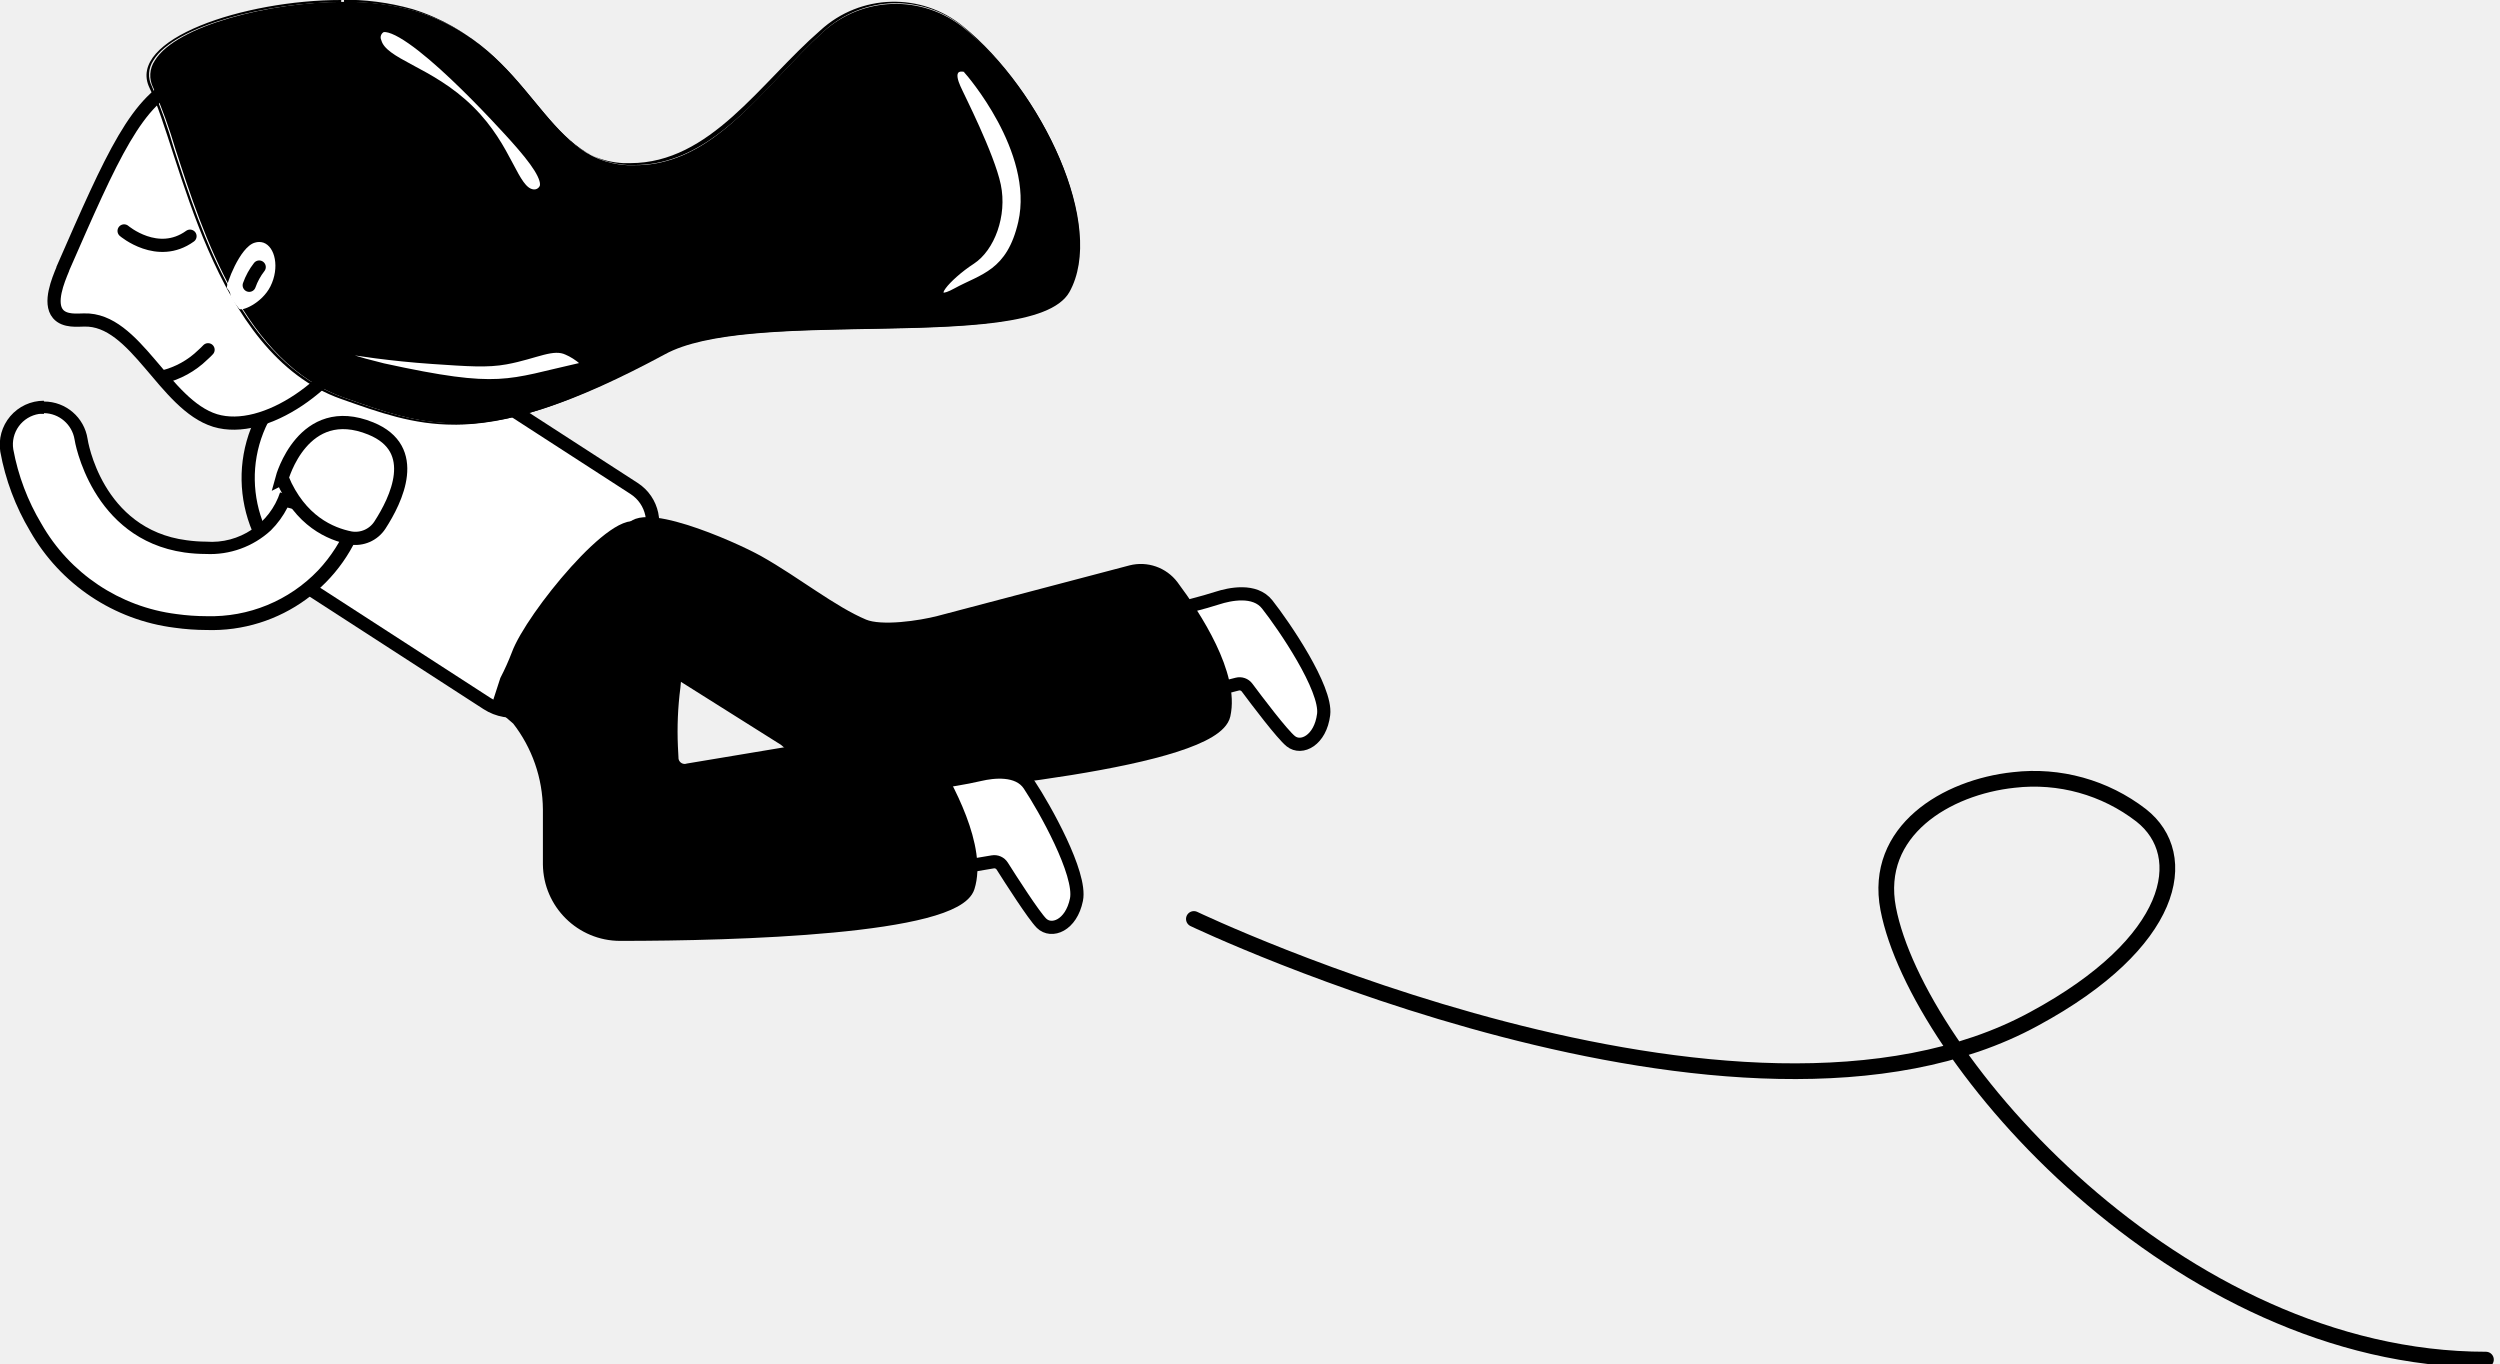
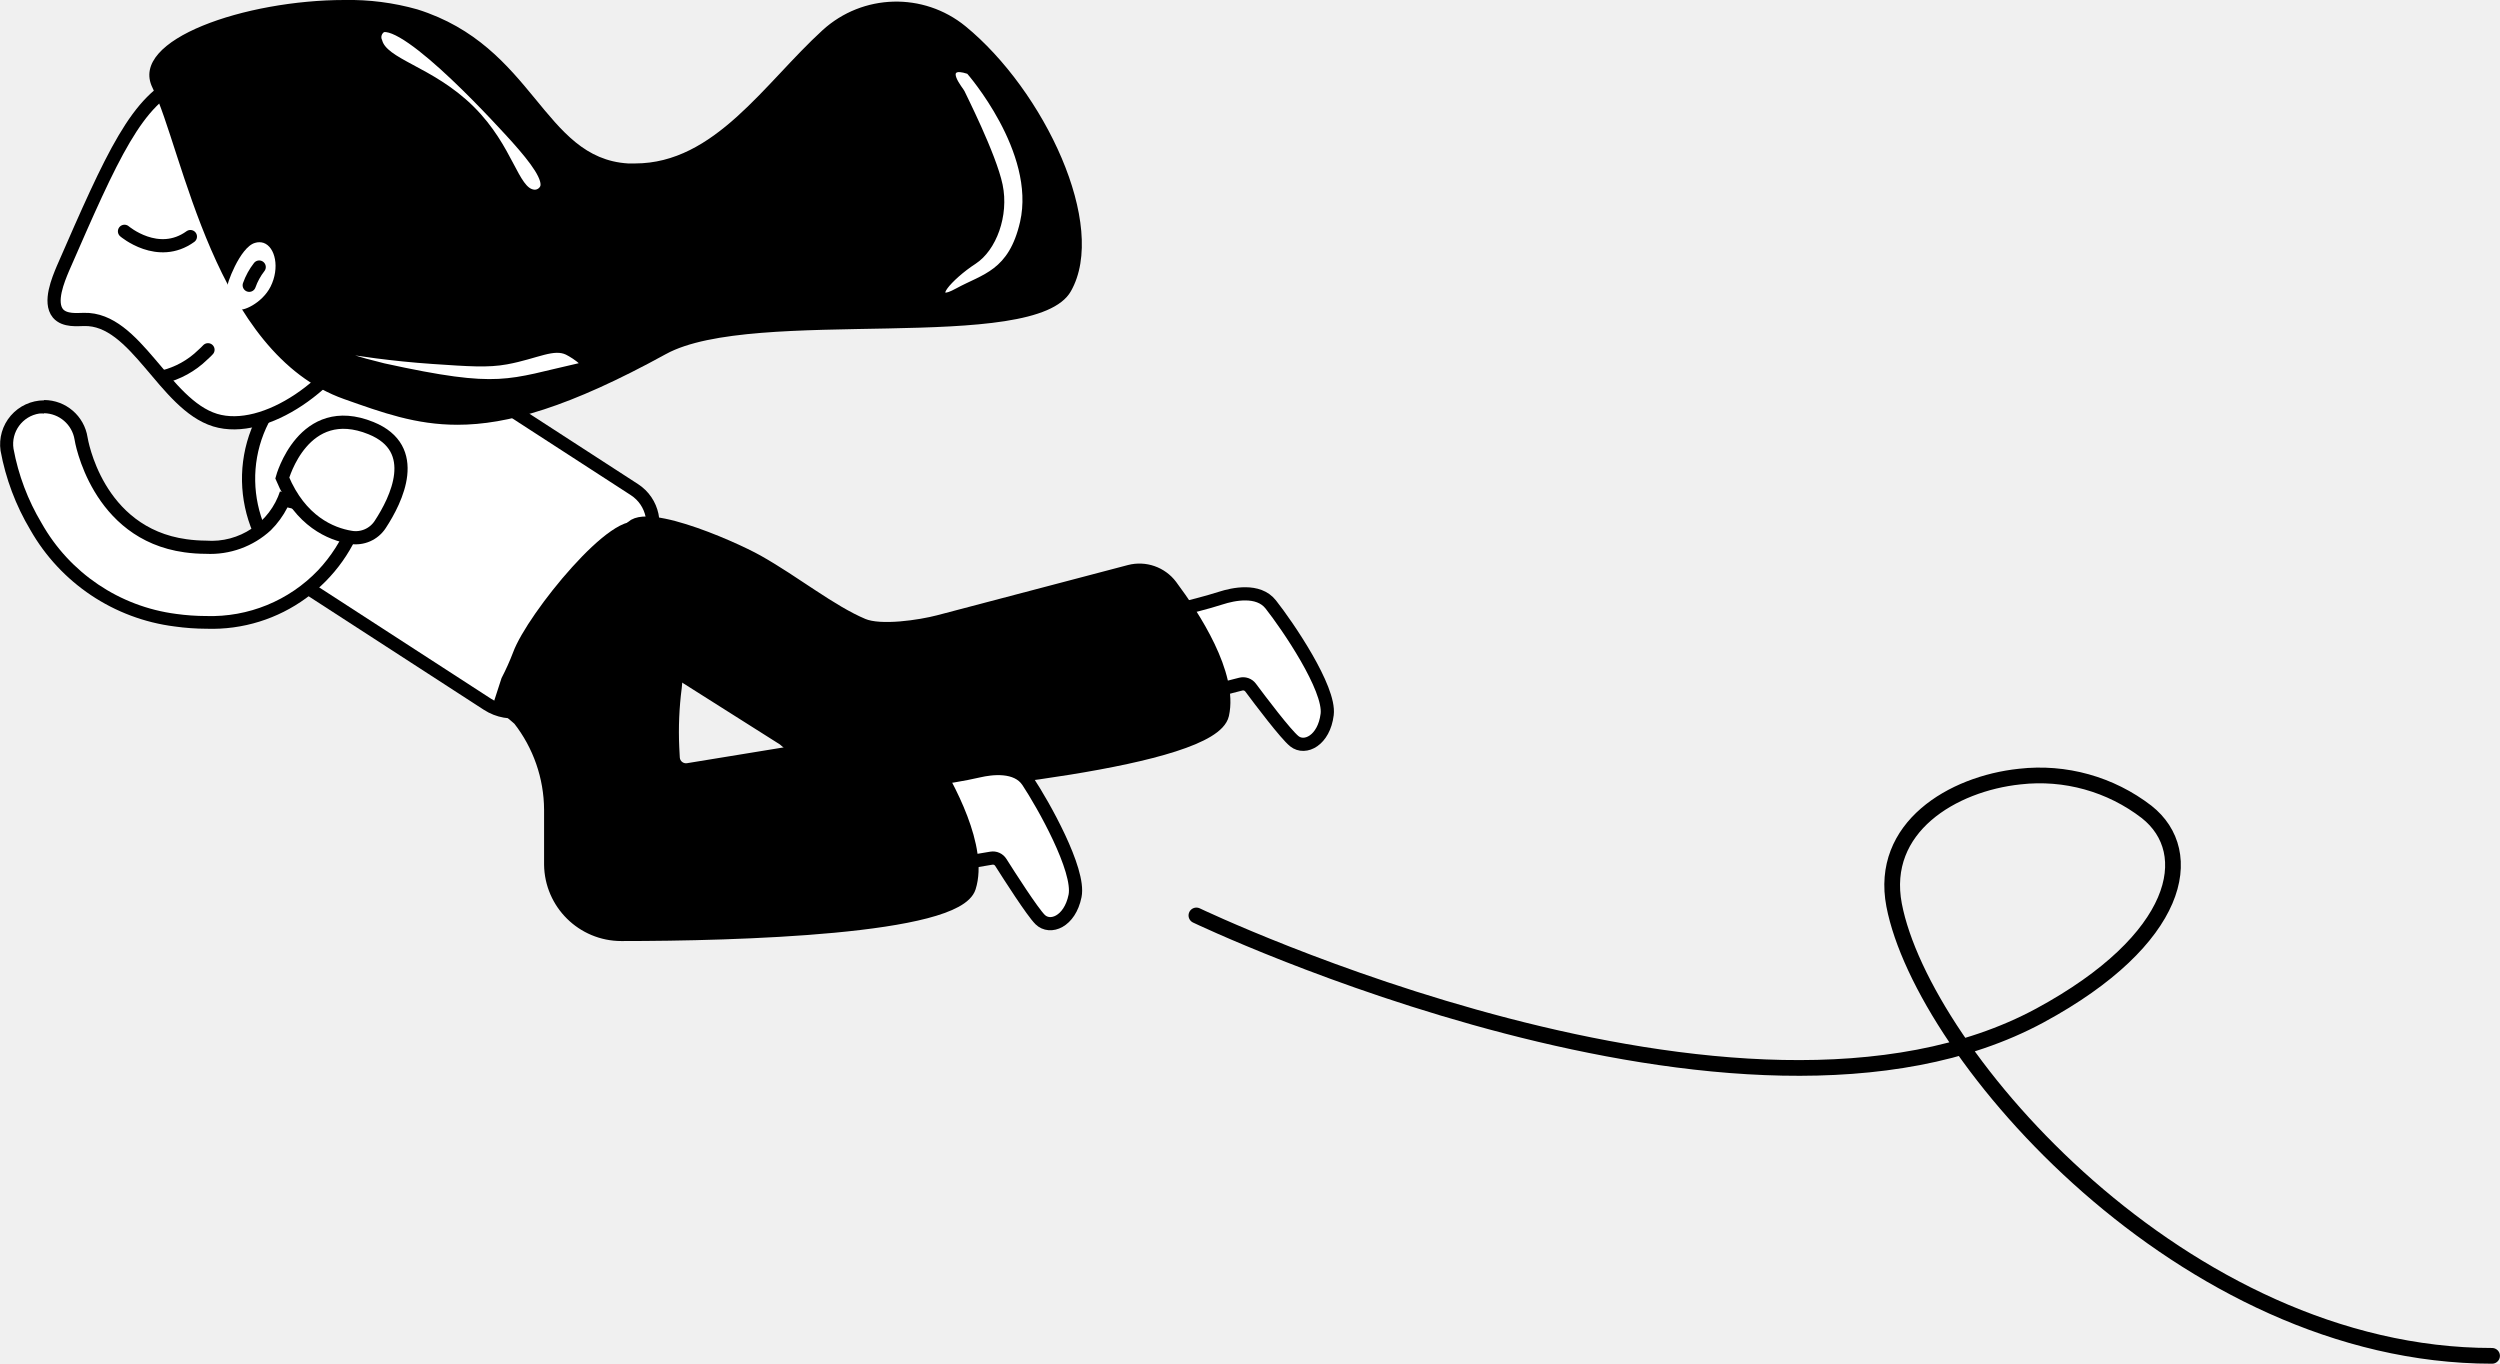
<svg xmlns="http://www.w3.org/2000/svg" viewBox="0 0 318.29 173.62">
  <defs>
    <style>.cls-1,.cls-2,.cls-4,.cls-6{fill:#fff;}.cls-1,.cls-2,.cls-3,.cls-5,.cls-6,.cls-7{stroke:#000;stroke-miterlimit:10;}.cls-1,.cls-3,.cls-5,.cls-7{stroke-linecap:round;}.cls-1,.cls-2,.cls-3,.cls-5{stroke-width:1.68px;}.cls-5,.cls-7{fill:none;}.cls-6{stroke-width:0.28px;}.cls-7{stroke-width:2px;}</style>
  </defs>
-   <g data-name="Layer 2">
+   <g id="Layer_2" data-name="Layer 2">
    <g id="HOME">
      <g id="member-asset">
-         <path transform="translate(-29.8 76.2) rotate(-57.1)" class="cls-1" d="m55.2 40.6a16.6 16.6 0 0 1 16.6 16.5v28.1a5.16 5.16 0 0 1 -5.16 5.16h-22a6 6 0 0 1 -6 -6v-27.3a16.6 16.6 0 0 1 16.6 -16.5z" />
-         <path class="cls-2" d="m142 79.7 10-2.7c1-0.26 2-0.54 3-0.86 1.52-0.49 4.75-1.21 6.34 0.82 2.13 2.7 7.59 10.7 7.18 14s-2.82 4.5-4.18 3.41c-1.1-0.88-4.35-5.19-5.57-6.83a1.19 1.19 0 0 0 -1.25 -0.44l-13.3 3.38" />
-         <path class="cls-3" d="m144 72.8a5 5 0 0 1 5.24 1.83c2.92 3.91 7.72 11.3 6.58 16.4-1.31 5.85-34.9 9-47.7 10a5 5 0 0 1 -4.81 -2.71 13.2 13.2 0 0 0 -3.38 -4.17l-13.5-8.5c-1.14-1.19-3.67-4.7-4.42-5.5l-0.58-5.58c-0.93-1-0.1-2.71 0-4.08l-1.19-2.46c0.29-3.88 12.9 1.62 16.3 3.53 4.76 2.68 9.3 6.37 13.4 8.1 2.25 0.95 7.28 0.19 9.65-0.43z" />
-         <path class="cls-4" d="m26.3 79.2a29 29 0 0 1 -3.94 -0.28 23.9 23.9 0 0 1 -17.8 -11.9 29.4 29.4 0 0 1 -3.7 -9.7 4.77 4.77 0 0 1 4.72 -5.49 4.79 4.79 0 0 1 4.71 4c0 0.12 2 12.1 13.3 13.7a19.2 19.2 0 0 0 2.59 0.19 10.6 10.6 0 0 0 7.69 -2.8 10.6 10.6 0 0 0 2.25 -3.29l9.31 2.35a20.2 20.2 0 0 1 -4.33 7.19 19.7 19.7 0 0 1 -14.9 6.09z" />
-         <path d="m5.62 52.6a4 4 0 0 1 3.87 3.34c0 0.13 2.1 12.7 14 14.4a20 20 0 0 0 2.71 0.19 11.4 11.4 0 0 0 8.28 -3 11.4 11.4 0 0 0 2.12 -2.91l7.74 2a19.4 19.4 0 0 1 -3.84 6 18.9 18.9 0 0 1 -14.2 5.83 28.3 28.3 0 0 1 -3.83 -0.27 23.1 23.1 0 0 1 -17.2 -11.5 28.5 28.5 0 0 1 -3.58 -9.48 3.93 3.93 0 0 1 3.28 -4.5 4 4 0 0 1 0.6 0m0-1.68a5.61 5.61 0 0 0 -5.53 6.5 30.4 30.4 0 0 0 3.79 10.1 24.7 24.7 0 0 0 18.4 12.3 29.8 29.8 0 0 0 4.05 0.29 20.4 20.4 0 0 0 20.3 -14.8l-10.9-2.7v-0.08a9.19 9.19 0 0 1 -9.45 6.33 18.3 18.3 0 0 1 -2.48 -0.18c-10.8-1.4-12.6-12.8-12.6-12.9a5.61 5.61 0 0 0 -5.54 -4.76z" />
-         <path class="cls-1" d="m35.9 60.9s2.67-9.86 11.3-6.35c6.44 2.62 3.23 9.12 1.17 12.3a3.72 3.72 0 0 1 -3.75 1.64c-2.5-0.5-6.4-2.1-8.7-7.6z" />
-         <path class="cls-2" d="m8 34.2c6.3-14.4 9.46-21.7 15.2-23.9a16.4 16.4 0 0 1 10.4 -0.86c10.7 3 18.6 19.4 13 31.6-3.58 7.84-12.9 14.4-19.2 12.5-6.5-2-10.1-13-16.7-12.8-0.78 0-2.46 0.23-3.31-0.77-1.2-1.4 0.02-4.3 0.6-5.7z" />
-         <path class="cls-5" d="m15.8 29.4s4.27 3.64 8.39 0.67" />
-         <path class="cls-5" d="m20.7 48a11 11 0 0 0 5.13 -2.83c0.24-0.21 0.46-0.43 0.66-0.64" />
-         <path d="m58.2 53.9c-5.17 0-9.32-1.47-14.1-3.17l-0.24-0.08c-12.7-4.4-18-20.8-21.5-31.6a68.8 68.8 0 0 0 -2.85 -7.88 3.39 3.39 0 0 1 0.21 -3.47c2.7-4.45 14.7-7.46 24-7.46a31.8 31.8 0 0 1 9.24 1.19c7.58 2.37 11.6 7.22 15.1 11.5s6.4 7.79 11.8 8.1h0.89c7.8 0.1 13.3-5.9 18.7-11.6 1.72-1.82 3.49-3.7 5.3-5.34a13.8 13.8 0 0 1 18 -0.5c10 8.16 18.1 25.2 13.4 33.6-2.43 4.27-13.7 4.47-25.6 4.69-10.2 0.18-20.7 0.37-25.9 3.23-11.5 6.2-19.7 8.9-26.7 8.9z" />
-         <path d="m43.8 0v0.28a31.7 31.7 0 0 1 9.2 1.18c7.54 2.36 11.5 7.19 15 11.4s6.44 7.83 11.9 8.15h0.9c7.76 0 13.4-5.93 18.8-11.7 1.72-1.82 3.49-3.7 5.29-5.33a13.6 13.6 0 0 1 17.8 -0.49 45.2 45.2 0 0 1 12 16.8c2.91 6.84 3.34 12.9 1.19 16.7-2.39 4.2-14.2 4.41-25.5 4.62-10.2 0.18-20.7 0.37-25.9 3.25-11.3 6.19-19.4 9-26.4 9-5.15 0-9.29-1.47-14.1-3.17l-0.24-0.09c-12.8-4.5-18.1-20.9-21.6-31.7a68.7 68.7 0 0 0 -2.8 -7.9 3.26 3.26 0 0 1 0.2 -3.33c2.7-4.41 14.6-7.39 23.9-7.39v-0.28c-12.4 0-27.4 5-24.4 11.2 3.87 7.91 7.88 33.8 24.4 39.6 4.89 1.73 9.13 3.27 14.4 3.27 6.36 0 14.2-2.22 26.6-9 11.2-6.14 47 0.11 51.6-8 4.78-8.39-3.44-25.6-13.4-33.7a13.9 13.9 0 0 0 -18.2 0.5c-7.7 6.7-14 16.9-24.2 16.9h-0.88c-10.8-0.6-11.8-14.9-26.8-19.6a31.9 31.9 0 0 0 -9.3 -1.2z" />
-         <path class="cls-1" d="m48.5 3.32c3.43-1.25 16.2 13 17.2 14.1 2.54 2.84 4.32 5.21 3.8 6.56a1.62 1.62 0 0 1 -1.93 0.92c-2.5-0.62-3-5.85-7.91-10.7-5.11-5.07-11-5.82-11.9-8.78a1.63 1.63 0 0 1 0.7 -2.08z" />
-         <path class="cls-1" d="m74.1 47c-9.52 2.13-10.3 3.38-25.4 0.08a79.5 79.5 0 0 1 -9.19 -2.82c-2.11-0.76-2.29-0.9-2.26-1 0.13-0.41 7.54 1.54 17.8 2.24 4.67 0.32 7 0.48 9.3 0.06 3.77-0.69 6-2.11 8-1.17 1.2 0.5 3.7 2.2 1.8 2.6z" />
-         <path class="cls-4" d="m28.9 36.6c-0.17-0.19 1.61-5.19 3.56-5.71a1.79 1.79 0 0 1 1.07 0c1.5 0.52 2.09 3.19 0.9 5.57-1.09 2.17-3.71 3.24-4 2.84-1.9-2.3-0.5-1.4-1.6-2.7z" />
-         <path class="cls-1" d="m33 34a8.25 8.25 0 0 0 -1.27 2.32" />
-         <path class="cls-6" d="m123 9.27s8.82 10 6.78 19c-1.45 6.32-4.84 6.73-8.2 8.57s-0.85-1.32 2.33-3.38c2.57-1.68 4.19-6 3.37-9.93s-4.79-11.7-4.85-11.9-2-3.55 1-2.43z" />
-         <path class="cls-7" d="m152 117s69.5 33.2 107 12.7c17.9-9.67 20.1-20.8 13.6-25.9a22.3 22.3 0 0 0 -16.2 -4.5c-8.57 0.9-17.9 6.47-16 16.4 3.65 19 36.8 57.4 76.1 57.4" />
-         <path class="cls-2" d="m111 101l10.7-1.79c1-0.17 2.08-0.37 3.1-0.61 1.55-0.36 4.83-0.81 6.25 1.34 1.9 2.87 6.67 11.3 6 14.6s-3.18 4.25-4.45 3c-1-1-3.9-5.53-5-7.27a1.19 1.19 0 0 0 -1.21 -0.54l-13.5 2.27" />
-         <path class="cls-3" d="m113 93.8a5 5 0 0 1 5.06 2.25c2.59 4.13 6.77 11.9 5.2 16.9-1.63 5.19-29.6 6-44.3 6a9 9 0 0 1 -9 -8.9v-7a18.9 18.9 0 0 0 -4 -11.5l-2.4-2.07 0.92-2.84a31.9 31.9 0 0 0 1.47 -3.28c1.73-4.75 12.8-18.3 15.5-15.9 3.26 2.84 5.24 12.4 4.34 20a44.1 44.1 0 0 0 -0.32 7.62l0.07 1.35a1.63 1.63 0 0 0 2.1 1.6z" />
+         <path class="cls-1" d="M55.21,40.59h0A16.55,16.55,0,0,1,71.76,57.13V85.22a5.16,5.16,0,0,1-5.16,5.16H44.65a6,6,0,0,1-6-6V57.13A16.55,16.55,0,0,1,55.21,40.59Z" transform="translate(-29.77 76.22) rotate(-57.06)" />
+         <path class="cls-2" d="M142,79.66,152.45,77c1-.26,2-.54,3-.86,1.52-.49,4.75-1.21,6.34.82,2.13,2.7,7.59,10.69,7.18,14s-2.82,4.5-4.18,3.41c-1.1-.88-4.35-5.19-5.57-6.83a1.19,1.19,0,0,0-1.25-.44l-13.28,3.38" />
+         <path class="cls-3" d="M143.82,72.75a5,5,0,0,1,5.24,1.83c2.92,3.91,7.72,11.3,6.58,16.4-1.31,5.85-34.87,9-47.66,10a5,5,0,0,1-4.81-2.71,13.17,13.17,0,0,0-3.38-4.17L86.31,85.57c-1.14-1.19-3.67-4.7-4.42-5.5l-.58-5.58c-.93-1-.1-2.71,0-4.08l-1.19-2.46c.29-3.88,12.94,1.62,16.33,3.53,4.76,2.68,9.3,6.37,13.41,8.1,2.25.95,7.28.19,9.65-.43Z" />
+         <path class="cls-4" d="M26.29,79.21a29,29,0,0,1-3.94-.28A23.86,23.86,0,0,1,4.58,67,29.45,29.45,0,0,1,.9,57.26a4.77,4.77,0,0,1,4.72-5.49,4.79,4.79,0,0,1,4.71,4c0,.12,2,12.11,13.33,13.67a19.24,19.24,0,0,0,2.59.19,10.55,10.55,0,0,0,7.69-2.8,10.61,10.61,0,0,0,2.25-3.29l9.31,2.35a20.21,20.21,0,0,1-4.33,7.19,19.71,19.71,0,0,1-14.86,6.09Z" />
+         <path d="M5.62,52.61a4,4,0,0,1,3.87,3.34c0,.13,2.1,12.73,14,14.37a20,20,0,0,0,2.71.19,11.36,11.36,0,0,0,8.28-3,11.39,11.39,0,0,0,2.12-2.91l7.74,2a19.41,19.41,0,0,1-3.84,6,18.88,18.88,0,0,1-14.25,5.83,28.29,28.29,0,0,1-3.83-.27A23.06,23.06,0,0,1,5.3,66.61a28.53,28.53,0,0,1-3.58-9.48A3.93,3.93,0,0,1,5,52.65a4,4,0,0,1,.6,0m0-1.68A5.61,5.61,0,0,0,.07,57.38,30.37,30.37,0,0,0,3.86,67.46a24.69,24.69,0,0,0,18.38,12.3,29.83,29.83,0,0,0,4.05.29A20.37,20.37,0,0,0,46.55,65.32L35.67,62.58l0-.08a9.19,9.19,0,0,1-9.45,6.33,18.26,18.26,0,0,1-2.48-.18C13,67.18,11.17,55.8,11.15,55.69a5.61,5.61,0,0,0-5.54-4.76Z" />
+         <path class="cls-1" d="M35.94,60.86s2.67-9.86,11.3-6.35c6.44,2.62,3.23,9.12,1.17,12.26a3.72,3.72,0,0,1-3.75,1.64C42.13,68,38.24,66.37,35.94,60.86Z" />
+         <path class="cls-2" d="M8,34.21c6.3-14.44,9.46-21.66,15.25-23.93a16.41,16.41,0,0,1,10.37-.86c10.74,3,18.56,19.41,13,31.6-3.58,7.84-12.91,14.4-19.23,12.47-6.5-2-10.07-13-16.7-12.82-.78,0-2.46.23-3.31-.77C6.2,38.48,7.42,35.6,8,34.21Z" />
+         <path class="cls-5" d="M15.85,29.45s4.27,3.64,8.39.67" />
+         <path class="cls-5" d="M20.69,48a11,11,0,0,0,5.13-2.83c.24-.21.46-.43.66-.64" />
+         <path d="M58.22,53.93c-5.17,0-9.32-1.47-14.13-3.17l-.24-.08C31.21,46.19,25.9,29.81,22.39,19a68.77,68.77,0,0,0-2.85-7.88,3.39,3.39,0,0,1,.21-3.47C22.54,3.15,34.46.14,43.84.14a31.81,31.81,0,0,1,9.24,1.19c7.58,2.37,11.56,7.22,15.08,11.5s6.4,7.79,11.8,8.1l.89,0C88.55,21,94.13,15,99.52,9.32c1.72-1.82,3.49-3.7,5.3-5.34a13.79,13.79,0,0,1,18-.5c10,8.16,18.12,25.25,13.39,33.56-2.43,4.27-13.71,4.47-25.64,4.69-10.16.18-20.66.37-25.87,3.23C73.4,51.17,65.23,53.93,58.22,53.93Z" />
+         <path d="M43.84,0V.28A31.68,31.68,0,0,1,53,1.46c7.54,2.36,11.51,7.19,15,11.45s6.44,7.83,11.9,8.15l.9,0c7.76,0,13.36-5.93,18.77-11.67,1.72-1.82,3.49-3.7,5.29-5.33a13.65,13.65,0,0,1,17.82-.49A45.21,45.21,0,0,1,134.9,20.27c2.91,6.84,3.34,12.93,1.19,16.71-2.39,4.2-14.15,4.41-25.52,4.62-10.17.18-20.7.37-25.93,3.25-11.28,6.19-19.43,9-26.42,9-5.15,0-9.29-1.47-14.08-3.17l-.24-.09C31.32,46.08,26,29.74,22.52,18.93A68.72,68.72,0,0,0,19.66,11a3.26,3.26,0,0,1,.2-3.33C22.63,3.26,34.5.28,43.84.28V0m0,0C31.36,0,16.37,5,19.41,11.16c3.87,7.91,7.88,33.8,24.4,39.65,4.89,1.73,9.13,3.27,14.42,3.27,6.36,0,14.22-2.22,26.55-9,11.18-6.14,47,.11,51.56-8,4.78-8.39-3.44-25.58-13.42-33.74a13.93,13.93,0,0,0-18.19.5C97.32,10.61,91,20.81,80.85,20.81l-.88,0C69.1,20.15,68.09,5.88,53.12,1.19A31.91,31.91,0,0,0,43.84,0Z" />
+         <path class="cls-1" d="M48.54,3.32c3.43-1.25,16.19,13,17.23,14.13,2.54,2.84,4.32,5.21,3.8,6.56a1.62,1.62,0,0,1-1.93.92c-2.5-.62-3-5.85-7.91-10.74-5.11-5.07-11-5.82-11.87-8.78A1.63,1.63,0,0,1,48.54,3.32Z" />
+         <path class="cls-1" d="M74.13,47c-9.52,2.13-10.32,3.38-25.38.08a79.53,79.53,0,0,1-9.19-2.82c-2.11-.76-2.29-.9-2.26-1,.13-.41,7.54,1.54,17.81,2.24,4.67.32,7,.48,9.3.06,3.77-.69,6-2.11,8-1.17C73.47,44.92,76,46.58,74.13,47Z" />
+         <path class="cls-4" d="M28.92,36.63c-.17-.19,1.61-5.19,3.56-5.71a1.79,1.79,0,0,1,1.07,0c1.5.52,2.09,3.19.9,5.57-1.09,2.17-3.71,3.24-4,2.84C28.59,37,30,37.91,28.92,36.63Z" />
+         <path class="cls-1" d="M33,34a8.25,8.25,0,0,0-1.27,2.32" />
+         <path class="cls-6" d="M123.23,9.27s8.82,10.05,6.78,19c-1.45,6.32-4.84,6.73-8.2,8.57s-.85-1.32,2.33-3.38c2.57-1.68,4.19-6,3.37-9.93s-4.79-11.7-4.85-11.89S119.81,8.15,123.23,9.27Z" />
+         <path class="cls-7" d="M152.32,116.55s69.5,33.25,107.41,12.73c17.86-9.67,20.11-20.75,13.57-25.91a22.3,22.3,0,0,0-16.15-4.5c-8.57.9-17.89,6.47-16,16.36,3.65,19,36.82,57.39,76.13,57.39" />
+         <path class="cls-2" d="M110.86,100.55l10.66-1.79c1-.17,2.08-.37,3.1-.61,1.55-.36,4.83-.81,6.25,1.34,1.9,2.87,6.67,11.28,6,14.58s-3.18,4.25-4.45,3c-1-1-3.9-5.53-5-7.27a1.19,1.19,0,0,0-1.21-.54l-13.51,2.27" />
+         <path class="cls-3" d="M113.15,93.82a5,5,0,0,1,5.06,2.25c2.59,4.13,6.77,11.9,5.2,16.9-1.63,5.19-29.58,6-44.3,6a9,9,0,0,1-9-8.9l0-7a18.87,18.87,0,0,0-4-11.5l-2.4-2.07.92-2.84a31.86,31.86,0,0,0,1.47-3.28c1.73-4.75,12.75-18.28,15.52-15.86,3.26,2.84,5.24,12.44,4.34,20a44.07,44.07,0,0,0-.32,7.62l.07,1.35A1.63,1.63,0,0,0,87.58,98Z" />
      </g>
    </g>
  </g>
</svg>
